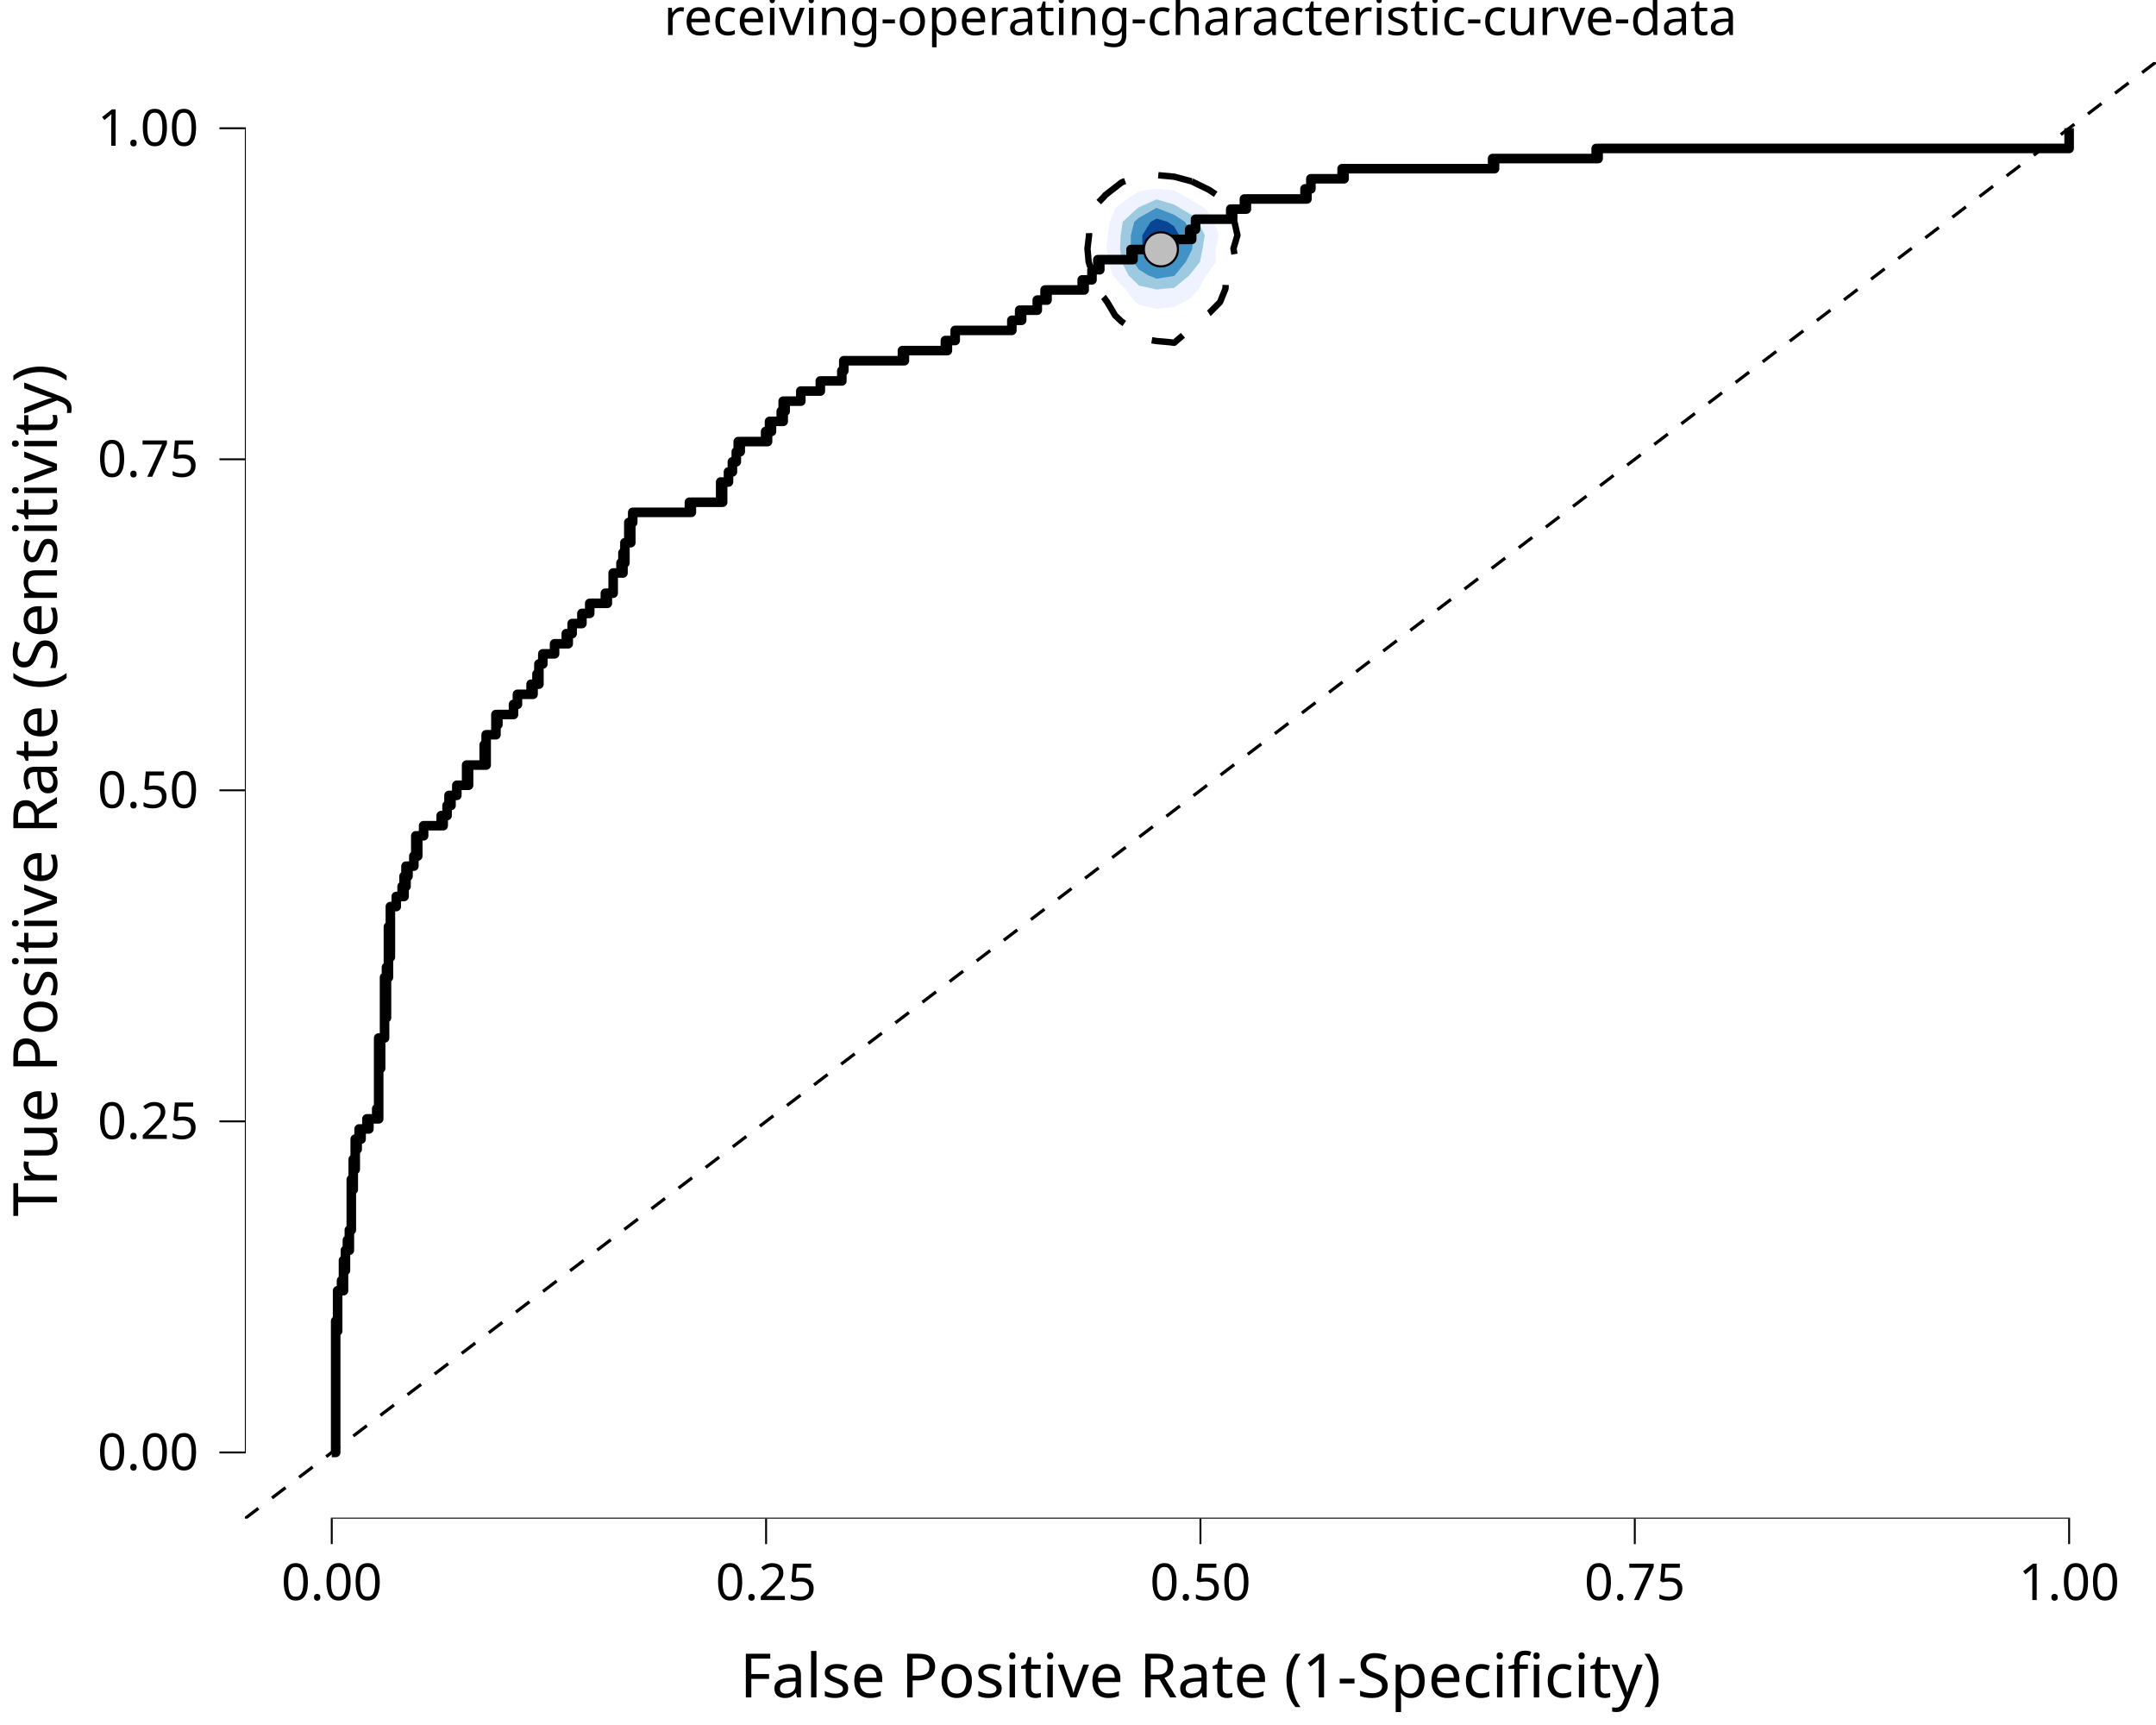
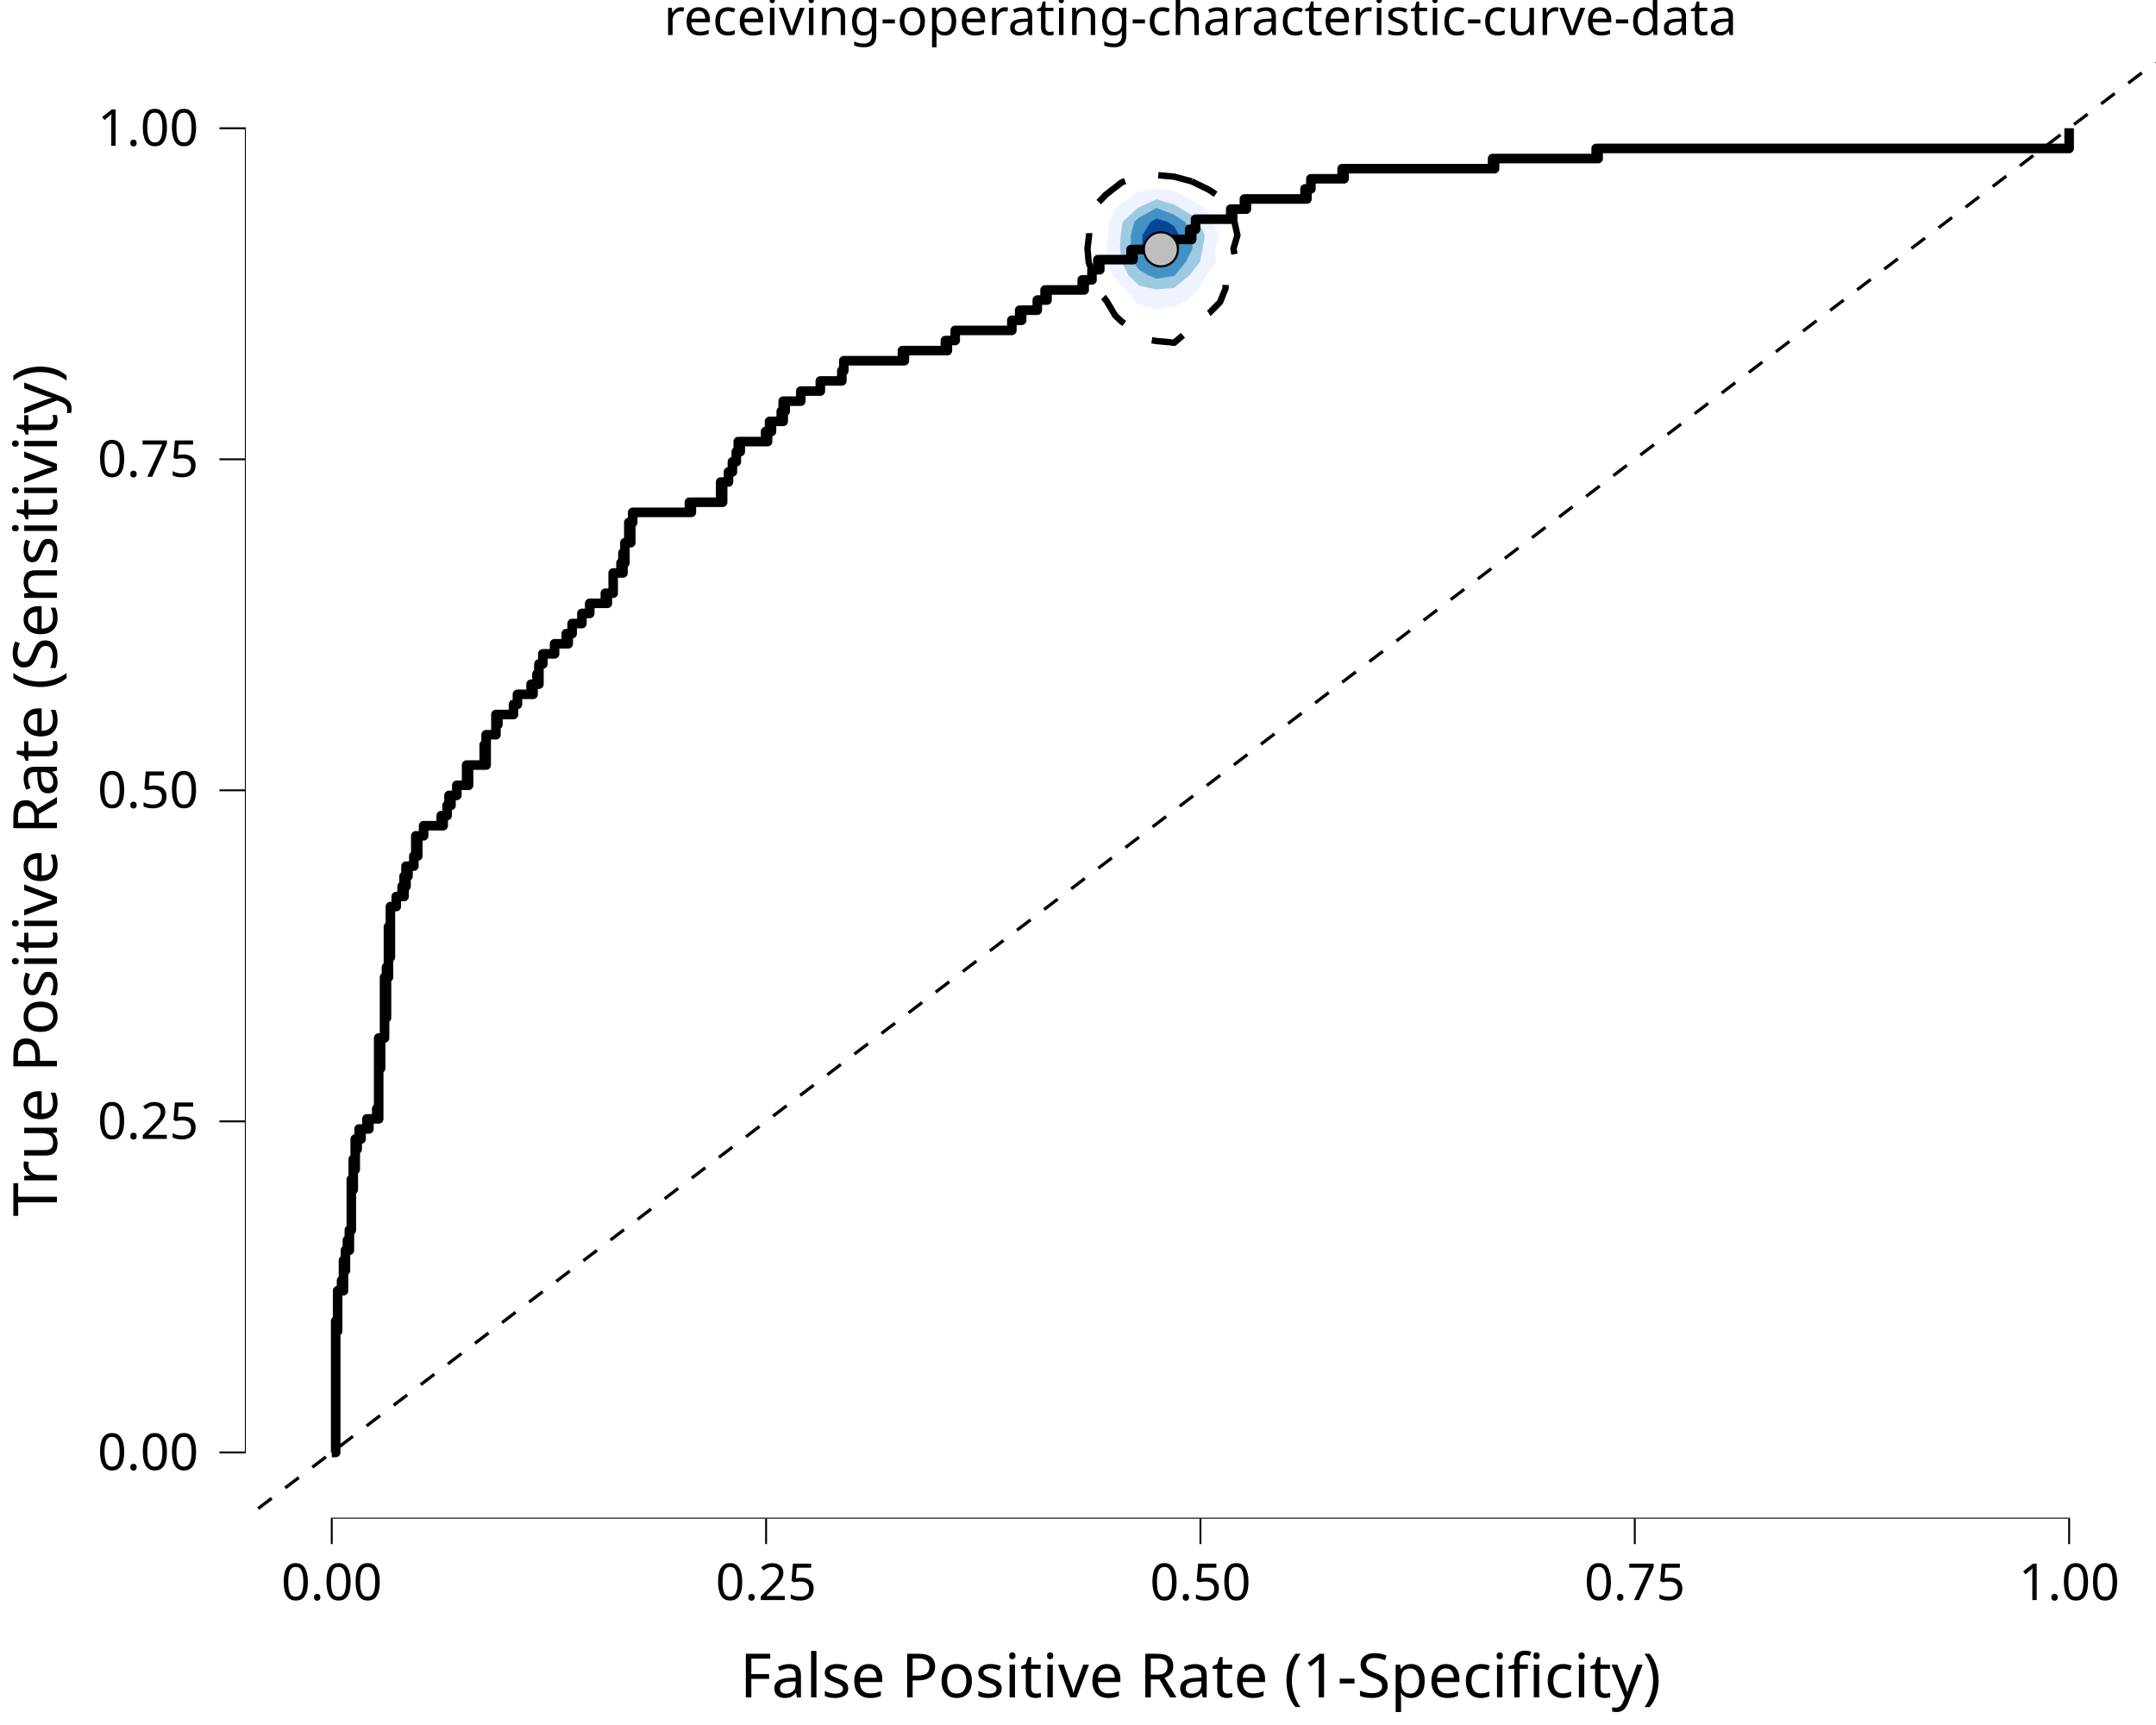
<svg xmlns="http://www.w3.org/2000/svg" class="svglite" data-engine-version="2.0" width="720.00pt" height="576.00pt" viewBox="0 0 720.00 576.00">
  <defs>
    <style type="text/css">
    .svglite line, .svglite polyline, .svglite polygon, .svglite path, .svglite rect, .svglite circle {
      fill: none;
      stroke: #000000;
      stroke-linecap: round;
      stroke-linejoin: round;
      stroke-miterlimit: 10.00;
    }
  </style>
  </defs>
  <rect width="100%" height="100%" style="stroke: none; fill: #FFFFFF;" />
  <defs>
    <clipPath id="cpMC4wMHw3MjAuMDB8MC4wMHw1NzYuMDA=">
      <rect x="0.00" y="0.00" width="720.00" height="576.00" />
    </clipPath>
  </defs>
  <g clip-path="url(#cpMC4wMHw3MjAuMDB8MC4wMHw1NzYuMDA=)">
    <rect x="0.00" y="0.00" width="720.00" height="576.00" style="stroke-width: 10.67; stroke: none;" />
  </g>
  <defs>
    <clipPath id="cpODEuNzh8NzIwLjAwfDIwLjcxfDUwNy4wOQ==">
      <rect x="81.78" y="20.71" width="638.22" height="486.39" />
    </clipPath>
  </defs>
  <g clip-path="url(#cpODEuNzh8NzIwLjAwfDIwLjcxfDUwNy4wOQ==)">
    <rect x="81.78" y="20.71" width="638.22" height="486.39" style="stroke-width: 10.67; stroke: none;" />
    <polygon points="392.10,63.60 386.24,63.01 380.38,63.90 378.38,65.15 374.52,67.79 372.46,69.61 370.58,74.08 369.94,78.55 369.53,83.01 370.16,87.48 371.56,91.95 374.52,95.18 375.76,96.41 379.13,100.88 380.38,101.80 386.24,103.17 392.10,102.49 395.43,100.88 397.96,99.19 400.43,96.41 402.86,91.95 403.82,90.55 406.08,87.48 405.91,83.01 407.06,78.55 405.40,74.08 403.82,71.41 402.52,69.61 397.96,66.92 394.97,65.15 392.10,63.60 " style="stroke-width: 1.07; stroke: none; fill: #EFF3FF;" />
    <polygon points="397.96,71.79 394.30,69.61 392.10,68.30 386.24,66.56 380.38,69.18 379.75,69.61 374.90,74.08 374.52,76.82 374.26,78.55 374.02,83.01 374.52,86.77 374.60,87.48 376.87,91.95 380.38,95.38 385.15,96.41 386.24,96.67 388.60,96.41 392.10,96.15 397.18,91.95 397.96,90.97 400.74,87.48 401.60,83.01 402.35,78.55 400.23,74.08 397.96,71.79 " style="stroke-width: 1.07; stroke: none; fill: #9ECAE1;" />
    <polygon points="386.24,69.42 385.84,69.61 380.38,72.70 378.79,74.08 377.64,78.55 377.63,83.01 378.48,87.48 380.38,90.05 383.50,91.95 386.24,93.06 392.10,92.14 392.33,91.95 395.99,87.48 397.96,83.59 398.18,83.01 398.49,78.55 397.96,77.60 395.71,74.08 392.10,71.71 386.74,69.61 386.24,69.42 " style="stroke-width: 1.07; stroke: none; fill: #4292C6;" />
    <polygon points="386.24,72.99 384.26,74.08 381.48,78.55 381.49,83.01 383.61,87.48 386.24,89.17 390.42,87.48 392.10,86.06 393.74,83.01 393.80,78.55 392.10,75.58 389.92,74.08 386.24,72.99 " style="stroke-width: 1.07; stroke: none; fill: #084594;" />
    <polyline points="397.96,60.56 392.10,59.00 386.24,58.46 380.38,58.74 375.14,60.68 374.52,60.94 369.12,65.15 368.66,65.71 364.85,69.61 363.54,74.08 363.70,78.55 363.16,83.01 363.56,87.48 365.00,91.95 365.82,96.41 368.66,99.36 369.77,100.88 372.42,105.35 374.52,107.34 378.14,109.81 380.38,112.92 386.24,113.88 390.81,114.28 392.10,114.47 392.32,114.28 397.56,109.81 397.96,109.59 402.52,105.35 403.82,104.54 407.43,100.88 409.25,96.41 409.44,91.95 409.68,91.37 412.69,87.48 411.92,83.01 413.24,78.55 412.25,74.08 411.14,69.61 409.68,67.94 406.40,65.15 403.82,63.42 398.21,60.68 397.96,60.56 " style="stroke-width: 2.13; stroke-dasharray: 11.38,11.38; stroke-linecap: butt;" />
-     <line x1="81.78" y1="507.09" x2="720.00" y2="20.71" style="stroke-width: 1.07; stroke-dasharray: 5.69,5.69; stroke-linecap: butt;" />
+     <line x1="-556.43" y1="993.48" x2="1358.22" y2="-465.68" style="stroke-width: 1.07; stroke-dasharray: 5.69,5.69; stroke-linecap: butt;" />
    <polyline points="110.79,484.99 112.10,484.99 112.10,454.61 112.10,454.61 112.10,441.11 112.10,441.11 112.10,447.86 112.10,447.86 112.10,451.23 112.10,451.23 112.10,444.48 112.75,444.48 112.75,441.11 112.75,441.11 112.75,437.73 112.75,437.73 112.75,434.36 112.75,434.36 112.75,430.98 113.41,430.98 113.41,430.98 114.06,430.98 114.06,427.60 114.06,427.60 114.06,430.98 114.71,430.98 114.71,427.60 114.71,427.60 114.71,420.85 114.71,420.85 114.71,424.23 115.36,424.23 115.36,420.85 115.36,420.85 115.36,417.48 116.02,417.48 116.02,414.10 116.02,414.10 116.02,417.48 116.67,417.48 116.67,414.10 116.67,414.10 116.67,410.73 117.32,410.73 117.32,403.98 117.32,403.98 117.32,400.60 117.32,400.60 117.32,407.35 117.32,407.35 117.32,393.85 117.32,393.85 117.32,410.73 117.32,410.73 117.32,397.23 117.97,397.23 117.97,387.10 117.97,387.10 117.97,393.85 117.97,393.85 117.97,390.48 118.63,390.48 118.63,380.35 118.63,380.35 118.63,387.10 118.63,387.10 118.63,383.73 119.28,383.73 119.28,380.35 119.93,380.35 119.93,376.97 119.93,376.97 119.93,380.35 120.58,380.35 120.58,376.97 121.24,376.97 121.24,376.97 121.89,376.97 121.89,376.97 122.54,376.97 122.54,373.60 122.54,373.60 122.54,376.97 123.19,376.97 123.19,373.60 123.85,373.60 123.85,373.60 124.50,373.60 124.50,373.60 125.15,373.60 125.15,373.60 125.81,373.60 125.81,370.22 125.81,370.22 125.81,373.60 126.46,373.60 126.46,363.47 126.46,363.47 126.46,360.10 126.46,360.10 126.46,346.60 126.46,346.60 126.46,370.22 126.46,370.22 126.46,353.35 126.46,353.35 126.46,349.97 126.46,349.97 126.46,366.85 126.46,366.85 126.46,356.72 127.11,356.72 127.11,346.60 127.76,346.60 127.76,346.60 128.42,346.60 128.42,326.34 128.42,326.34 128.42,333.10 128.42,333.10 128.42,346.60 128.42,346.60 128.42,343.22 128.42,343.22 128.42,336.47 128.42,336.47 128.42,329.72 128.42,329.72 128.42,339.85 129.07,339.85 129.07,322.97 129.07,322.97 129.07,326.34 129.72,326.34 129.72,316.22 129.72,316.22 129.72,312.84 129.72,312.84 129.72,309.47 129.72,309.47 129.72,322.97 129.72,322.97 129.72,319.59 130.37,319.59 130.37,306.09 130.37,306.09 130.37,309.47 130.37,309.47 130.37,302.72 131.03,302.72 131.03,302.72 131.68,302.72 131.68,302.72 132.33,302.72 132.33,302.72 132.33,302.72 132.33,299.34 132.98,299.34 132.98,299.34 133.64,299.34 133.64,299.34 134.29,299.34 134.29,295.97 134.29,295.97 134.29,299.34 134.94,299.34 134.94,292.59 134.94,292.59 134.94,295.97 135.59,295.97 135.59,289.22 135.59,289.22 135.59,292.59 136.25,292.59 136.25,289.22 136.90,289.22 136.90,289.22 137.55,289.22 137.55,289.22 138.21,289.22 138.21,289.22 138.21,289.22 138.21,285.84 138.86,285.84 138.86,279.09 138.86,279.09 138.86,282.47 138.86,282.47 138.86,285.84 139.51,285.84 139.51,279.09 140.16,279.09 140.16,279.09 140.82,279.09 140.82,279.09 141.47,279.09 141.47,279.09 141.47,279.09 141.47,275.71 142.12,275.71 142.12,275.71 142.77,275.71 142.77,275.71 143.43,275.71 143.43,275.71 144.08,275.71 144.08,275.71 144.73,275.71 144.73,275.71 145.38,275.71 145.38,275.71 146.04,275.71 146.04,275.71 146.69,275.71 146.69,275.71 147.34,275.71 147.34,272.34 147.34,272.34 147.34,275.71 148.00,275.71 148.00,272.34 148.65,272.34 148.65,272.34 149.30,272.34 149.30,272.34 149.30,272.34 149.30,268.96 149.95,268.96 149.95,265.59 149.95,265.59 149.95,268.96 150.61,268.96 150.61,265.59 151.26,265.59 151.26,265.59 151.91,265.59 151.91,265.59 152.56,265.59 152.56,265.59 152.56,265.59 152.56,262.21 153.22,262.21 153.22,262.21 153.87,262.21 153.87,262.21 154.52,262.21 154.52,262.21 155.17,262.21 155.17,262.21 155.83,262.21 155.83,258.84 155.83,258.84 155.83,255.46 155.83,255.46 155.83,262.21 156.48,262.21 156.48,255.46 157.13,255.46 157.13,255.46 157.78,255.46 157.78,255.46 158.44,255.46 158.44,255.46 159.09,255.46 159.09,255.46 159.74,255.46 159.74,255.46 160.40,255.46 160.40,255.46 161.05,255.46 161.05,255.46 161.70,255.46 161.70,248.71 161.70,248.71 161.70,252.09 161.70,252.09 161.70,255.46 162.35,255.46 162.35,248.71 162.35,248.71 162.35,245.34 163.01,245.34 163.01,245.34 163.66,245.34 163.66,245.34 164.31,245.34 164.31,245.34 164.96,245.34 164.96,245.34 165.62,245.34 165.62,238.59 165.62,238.59 165.62,245.34 165.62,245.34 165.62,241.96 166.27,241.96 166.27,238.59 166.92,238.59 166.92,238.59 167.57,238.59 167.57,238.59 168.23,238.59 168.23,238.59 168.88,238.59 168.88,238.59 169.53,238.59 169.53,238.59 170.18,238.59 170.18,238.59 170.84,238.59 170.84,238.59 171.49,238.59 171.49,238.59 171.49,238.59 171.49,235.21 172.14,235.21 172.14,235.21 172.80,235.21 172.80,235.21 172.80,235.21 172.80,231.84 173.45,231.84 173.45,231.84 174.10,231.84 174.10,231.84 174.75,231.84 174.75,231.84 175.41,231.84 175.41,231.84 176.06,231.84 176.06,231.84 176.71,231.84 176.71,231.84 177.36,231.84 177.36,228.46 177.36,228.46 177.36,231.84 178.02,231.84 178.02,228.46 178.67,228.46 178.67,228.46 179.32,228.46 179.32,225.08 179.32,225.08 179.32,228.46 179.97,228.46 179.97,225.08 179.97,225.08 179.97,221.71 180.63,221.71 180.63,221.71 181.28,221.71 181.28,221.71 181.28,221.71 181.28,218.33 181.93,218.33 181.93,218.33 182.58,218.33 182.58,218.33 183.24,218.33 183.24,218.33 183.89,218.33 183.89,218.33 184.54,218.33 184.54,218.33 185.20,218.33 185.20,218.33 185.20,218.33 185.20,214.96 185.85,214.96 185.85,214.96 186.50,214.96 186.50,214.96 187.15,214.96 187.15,214.96 187.81,214.96 187.81,214.96 188.46,214.96 188.46,214.96 189.11,214.96 189.11,211.58 189.11,211.58 189.11,214.96 189.76,214.96 189.76,211.58 190.42,211.58 190.42,211.58 191.07,211.58 191.07,211.58 191.07,211.58 191.07,208.21 191.72,208.21 191.72,208.21 192.37,208.21 192.37,208.21 193.03,208.21 193.03,208.21 193.68,208.21 193.68,208.21 194.33,208.21 194.33,208.21 194.33,208.21 194.33,204.83 194.99,204.83 194.99,204.83 195.64,204.83 195.64,204.83 196.29,204.83 196.29,204.83 196.94,204.83 196.94,204.83 196.94,204.83 196.94,201.46 197.60,201.46 197.60,201.46 198.25,201.46 198.25,201.46 198.90,201.46 198.90,201.46 199.55,201.46 199.55,201.46 200.21,201.46 200.21,201.46 200.86,201.46 200.86,201.46 201.51,201.46 201.51,201.46 202.16,201.46 202.16,198.08 202.16,198.08 202.16,201.46 202.82,201.46 202.82,198.08 203.47,198.08 203.47,198.08 204.12,198.08 204.12,198.08 204.77,198.08 204.77,194.71 204.77,194.71 204.77,198.08 204.77,198.08 204.77,191.33 205.43,191.33 205.43,191.33 206.08,191.33 206.08,191.33 206.73,191.33 206.73,191.33 207.39,191.33 207.39,187.96 207.39,187.96 207.39,191.33 208.04,191.33 208.04,184.58 208.04,184.58 208.04,187.96 208.69,187.96 208.69,184.58 208.69,184.58 208.69,181.21 209.34,181.21 209.34,181.21 210.00,181.21 210.00,177.83 210.00,177.83 210.00,174.45 210.00,174.45 210.00,181.21 210.65,181.21 210.65,174.45 211.30,174.45 211.30,174.45 211.30,174.45 211.30,171.08 211.95,171.08 211.95,171.08 212.61,171.08 212.61,171.08 213.26,171.08 213.26,171.08 213.91,171.08 213.91,171.08 214.56,171.08 214.56,171.08 215.22,171.08 215.22,171.08 215.87,171.08 215.87,171.08 216.52,171.08 216.52,171.08 217.17,171.08 217.17,171.08 217.83,171.08 217.83,171.08 218.48,171.08 218.48,171.08 219.13,171.08 219.13,171.08 219.79,171.08 219.79,171.08 220.44,171.08 220.44,171.08 221.09,171.08 221.09,171.08 221.74,171.08 221.74,171.08 222.40,171.08 222.40,171.08 223.05,171.08 223.05,171.08 223.70,171.08 223.70,171.08 224.35,171.08 224.35,171.08 225.01,171.08 225.01,171.08 225.66,171.08 225.66,171.08 226.31,171.08 226.31,171.08 226.96,171.08 226.96,171.08 227.62,171.08 227.62,171.08 228.27,171.08 228.27,171.08 228.92,171.08 228.92,171.08 229.57,171.08 229.57,171.08 230.23,171.08 230.23,167.70 230.23,167.70 230.23,171.08 230.88,171.08 230.88,167.70 231.53,167.70 231.53,167.70 232.19,167.70 232.19,167.70 232.84,167.70 232.84,167.70 233.49,167.70 233.49,167.70 234.14,167.70 234.14,167.70 234.80,167.70 234.80,167.70 235.45,167.70 235.45,167.70 236.10,167.70 236.10,167.70 236.75,167.70 236.75,167.70 237.41,167.70 237.41,167.70 238.06,167.70 238.06,167.70 238.71,167.70 238.71,167.70 239.36,167.70 239.36,167.70 240.02,167.70 240.02,167.70 240.67,167.70 240.67,164.33 240.67,164.33 240.67,160.95 240.67,160.95 240.67,167.70 241.32,167.70 241.32,160.95 241.97,160.95 241.97,160.95 242.63,160.95 242.63,160.95 243.28,160.95 243.28,160.95 243.28,160.95 243.28,157.58 243.93,157.58 243.93,157.58 244.59,157.58 244.59,157.58 244.59,157.58 244.59,154.20 245.24,154.20 245.24,154.20 245.89,154.20 245.89,154.20 245.89,154.20 245.89,150.83 246.54,150.83 246.54,147.45 246.54,147.45 246.54,150.83 247.20,150.83 247.20,147.45 247.85,147.45 247.85,147.45 248.50,147.45 248.50,147.45 249.15,147.45 249.15,147.45 249.81,147.45 249.81,147.45 250.46,147.45 250.46,147.45 251.11,147.45 251.11,147.45 251.76,147.45 251.76,147.45 252.42,147.45 252.42,147.45 253.07,147.45 253.07,147.45 253.72,147.45 253.72,147.45 254.38,147.45 254.38,147.45 255.03,147.45 255.03,147.45 255.68,147.45 255.68,144.08 255.68,144.08 255.68,147.45 256.33,147.45 256.33,144.08 256.99,144.08 256.99,140.70 256.99,140.70 256.99,144.08 257.64,144.08 257.64,140.70 258.29,140.70 258.29,140.70 258.94,140.70 258.94,140.70 259.60,140.70 259.60,140.70 260.25,140.70 260.25,140.70 260.90,140.70 260.90,137.33 260.90,137.33 260.90,140.70 261.55,140.70 261.55,133.95 261.55,133.95 261.55,137.33 262.21,137.33 262.21,133.95 262.86,133.95 262.86,133.95 263.51,133.95 263.51,133.95 264.16,133.95 264.16,133.95 264.82,133.95 264.82,133.95 265.47,133.95 265.47,133.95 266.12,133.95 266.12,133.95 266.78,133.95 266.78,133.95 267.43,133.95 267.43,133.95 267.43,133.95 267.43,130.58 268.08,130.58 268.08,130.58 268.73,130.58 268.73,130.58 269.39,130.58 269.39,130.58 270.04,130.58 270.04,130.58 270.69,130.58 270.69,130.58 271.34,130.58 271.34,130.58 272.00,130.58 272.00,130.58 272.65,130.58 272.65,130.58 273.30,130.58 273.30,130.58 273.95,130.58 273.95,130.58 273.95,130.58 273.95,127.20 274.61,127.20 274.61,127.20 275.26,127.20 275.26,127.20 275.91,127.20 275.91,127.20 276.56,127.20 276.56,127.20 277.22,127.20 277.22,127.20 277.87,127.20 277.87,127.20 278.52,127.20 278.52,127.20 279.18,127.20 279.18,127.20 279.83,127.20 279.83,127.20 280.48,127.20 280.48,127.20 281.13,127.20 281.13,127.20 281.13,127.20 281.13,123.82 281.79,123.82 281.79,123.82 281.79,123.82 281.79,120.45 282.44,120.45 282.44,120.45 283.09,120.45 283.09,120.45 283.74,120.45 283.74,120.45 284.40,120.45 284.40,120.45 285.05,120.45 285.05,120.45 285.70,120.45 285.70,120.45 286.35,120.45 286.35,120.45 287.01,120.45 287.01,120.45 287.66,120.45 287.66,120.45 288.31,120.45 288.31,120.45 288.96,120.45 288.96,120.45 289.62,120.45 289.62,120.45 290.27,120.45 290.27,120.45 290.92,120.45 290.92,120.45 291.58,120.45 291.58,120.45 292.23,120.45 292.23,120.45 292.88,120.45 292.88,120.45 293.53,120.45 293.53,120.45 294.19,120.45 294.19,120.45 294.84,120.45 294.84,120.45 295.49,120.45 295.49,120.45 296.14,120.45 296.14,120.45 296.80,120.45 296.80,120.45 297.45,120.45 297.45,120.45 298.10,120.45 298.10,120.45 298.75,120.45 298.75,120.45 299.41,120.45 299.41,120.45 300.06,120.45 300.06,120.45 300.71,120.45 300.71,120.45 301.37,120.45 301.37,117.07 301.37,117.07 301.37,120.45 302.02,120.45 302.02,117.07 302.67,117.07 302.67,117.07 303.32,117.07 303.32,117.07 303.98,117.07 303.98,117.07 304.63,117.07 304.63,117.07 305.28,117.07 305.28,117.07 305.93,117.07 305.93,117.07 306.59,117.07 306.59,117.07 307.24,117.07 307.24,117.07 307.89,117.07 307.89,117.07 308.54,117.07 308.54,117.07 309.20,117.07 309.20,117.07 309.85,117.07 309.85,117.07 310.50,117.07 310.50,117.07 311.15,117.07 311.15,117.07 311.81,117.07 311.81,117.07 312.46,117.07 312.46,117.07 313.11,117.07 313.11,117.07 313.77,117.07 313.77,117.07 314.42,117.07 314.42,117.07 315.07,117.07 315.07,117.07 315.72,117.07 315.72,113.70 315.72,113.70 315.72,117.07 316.38,117.07 316.38,113.70 317.03,113.70 317.03,113.70 317.68,113.70 317.68,113.70 318.33,113.70 318.33,113.70 318.99,113.70 318.99,113.70 318.99,113.70 318.99,110.32 319.64,110.32 319.64,110.32 320.29,110.32 320.29,110.32 320.94,110.32 320.94,110.32 321.60,110.32 321.60,110.32 322.25,110.32 322.25,110.32 322.90,110.32 322.90,110.32 323.55,110.32 323.55,110.32 324.21,110.32 324.21,110.32 324.86,110.32 324.86,110.32 325.51,110.32 325.51,110.32 326.17,110.32 326.17,110.32 326.82,110.32 326.82,110.32 327.47,110.32 327.47,110.32 328.12,110.32 328.12,110.32 328.78,110.32 328.78,110.32 329.43,110.32 329.43,110.32 330.08,110.32 330.08,110.32 330.73,110.32 330.73,110.32 331.39,110.32 331.39,110.32 332.04,110.32 332.04,110.32 332.69,110.32 332.69,110.32 333.34,110.32 333.34,110.32 334.00,110.32 334.00,110.32 334.65,110.32 334.65,110.32 335.30,110.32 335.30,110.32 335.95,110.32 335.95,110.32 336.61,110.32 336.61,110.32 337.26,110.32 337.26,110.32 337.91,110.32 337.91,110.32 337.91,110.32 337.91,106.95 338.57,106.95 338.57,106.95 339.22,106.95 339.22,106.95 339.87,106.95 339.87,106.95 340.52,106.95 340.52,103.57 340.52,103.57 340.52,106.95 341.18,106.95 341.18,103.57 341.83,103.57 341.83,103.57 342.48,103.57 342.48,103.57 343.13,103.57 343.13,103.57 343.79,103.57 343.79,103.57 344.44,103.57 344.44,103.57 345.09,103.57 345.09,103.57 345.74,103.57 345.74,103.57 346.40,103.57 346.40,103.57 346.40,103.57 346.40,100.20 347.05,100.20 347.05,100.20 347.70,100.20 347.70,100.20 348.36,100.20 348.36,100.20 349.01,100.20 349.01,96.82 349.01,96.82 349.01,100.20 349.66,100.20 349.66,96.82 350.31,96.82 350.31,96.82 350.97,96.82 350.97,96.82 351.62,96.82 351.62,96.82 352.27,96.82 352.27,96.82 352.92,96.82 352.92,96.82 353.58,96.82 353.58,96.82 354.23,96.82 354.23,96.82 354.88,96.82 354.88,96.82 355.53,96.82 355.53,96.82 356.19,96.82 356.19,96.82 356.84,96.82 356.84,96.82 357.49,96.82 357.49,96.82 358.14,96.82 358.14,96.82 358.80,96.82 358.80,96.82 359.45,96.82 359.45,96.82 360.10,96.82 360.10,96.82 360.76,96.82 360.76,96.82 361.41,96.82 361.41,93.45 361.41,93.45 361.41,96.82 362.06,96.82 362.06,93.45 362.71,93.45 362.71,93.45 363.37,93.45 363.37,93.45 364.02,93.45 364.02,93.45 364.67,93.45 364.67,93.45 364.67,93.45 364.67,90.07 365.32,90.07 365.32,90.07 365.98,90.07 365.98,90.07 366.63,90.07 366.63,86.70 366.63,86.70 366.63,90.07 367.28,90.07 367.28,86.70 368.59,86.70 368.59,86.70 369.24,86.70 369.24,86.70 369.89,86.70 369.89,86.70 370.54,86.70 370.54,86.70 371.20,86.70 371.20,86.70 371.85,86.70 371.85,86.70 372.50,86.70 372.50,86.70 373.16,86.70 373.16,86.70 373.81,86.70 373.81,86.70 374.46,86.70 374.46,86.70 375.11,86.70 375.11,86.70 375.77,86.70 375.77,86.70 376.42,86.70 376.42,86.70 377.07,86.70 377.07,86.70 377.72,86.70 377.72,83.32 377.72,83.32 377.72,86.70 378.38,86.70 378.38,83.32 379.03,83.32 379.03,83.32 379.68,83.32 379.68,83.32 380.33,83.32 380.33,83.32 380.99,83.32 380.99,83.32 381.64,83.32 381.64,83.32 382.29,83.32 382.29,83.32 382.94,83.32 382.94,83.32 383.60,83.32 383.60,83.32 384.25,83.32 384.25,83.32 384.90,83.32 384.90,83.32 385.56,83.32 385.56,83.32 386.21,83.32 386.21,83.32 386.86,83.32 386.86,83.32 387.51,83.32 387.51,83.32 387.51,83.32 387.51,83.32 388.17,83.32 388.17,83.32 388.82,83.32 388.82,83.32 389.47,83.32 389.47,79.95 389.47,79.95 389.47,83.32 390.12,83.32 390.12,79.95 390.78,79.95 390.78,79.95 391.43,79.95 391.43,79.95 392.08,79.95 392.08,79.95 392.73,79.95 392.73,79.95 393.39,79.95 393.39,79.95 394.04,79.95 394.04,79.95 394.69,79.95 394.69,79.95 395.35,79.95 395.35,79.95 396.00,79.95 396.00,79.95 396.65,79.95 396.65,79.95 397.30,79.95 397.30,76.57 397.30,76.57 397.30,79.95 397.96,79.95 397.96,76.57 398.61,76.57 398.61,76.57 399.26,76.57 399.26,76.57 399.26,76.57 399.26,73.19 399.91,73.19 399.91,73.19 400.57,73.19 400.57,73.19 401.22,73.19 401.22,73.19 401.87,73.19 401.87,73.19 402.52,73.19 402.52,73.19 403.18,73.19 403.18,73.19 403.83,73.19 403.83,73.19 404.48,73.19 404.48,73.19 405.13,73.19 405.13,73.19 405.79,73.19 405.79,73.19 406.44,73.19 406.44,73.19 407.09,73.19 407.09,73.19 407.75,73.19 407.75,73.19 408.40,73.19 408.40,73.19 409.05,73.19 409.05,73.19 409.70,73.19 409.70,73.19 410.36,73.19 410.36,73.19 411.01,73.19 411.01,69.82 411.01,69.82 411.01,73.19 411.66,73.19 411.66,69.82 412.31,69.82 412.31,69.82 412.97,69.82 412.97,69.82 413.62,69.82 413.62,69.82 414.27,69.82 414.27,69.82 414.92,69.82 414.92,69.82 415.58,69.82 415.58,66.44 415.58,66.44 415.58,69.82 416.23,69.82 416.23,66.44 416.88,66.44 416.88,66.44 417.53,66.44 417.53,66.44 418.19,66.44 418.19,66.44 418.84,66.44 418.84,66.44 419.49,66.44 419.49,66.44 420.15,66.44 420.15,66.44 420.80,66.44 420.80,66.44 421.45,66.44 421.45,66.44 422.10,66.44 422.10,66.44 422.76,66.44 422.76,66.44 423.41,66.44 423.41,66.44 424.06,66.44 424.06,66.44 424.71,66.44 424.71,66.44 425.37,66.44 425.37,66.44 426.02,66.44 426.02,66.44 426.67,66.44 426.67,66.44 427.32,66.44 427.32,66.44 427.98,66.44 427.98,66.44 428.63,66.44 428.63,66.44 429.28,66.44 429.28,66.44 429.93,66.44 429.93,66.44 430.59,66.44 430.59,66.44 431.24,66.44 431.24,66.44 431.89,66.44 431.89,66.44 432.55,66.44 432.55,66.44 433.20,66.44 433.20,66.44 433.85,66.44 433.85,66.44 434.50,66.44 434.50,66.44 435.16,66.44 435.16,66.44 435.81,66.44 435.81,63.07 435.81,63.07 435.81,66.44 436.46,66.44 436.46,63.07 437.11,63.07 437.11,63.07 437.77,63.07 437.77,63.07 437.77,63.07 437.77,59.69 438.42,59.69 438.42,59.69 439.07,59.69 439.07,59.69 439.72,59.69 439.72,59.69 440.38,59.69 440.38,59.69 441.03,59.69 441.03,59.69 441.68,59.69 441.68,59.69 442.33,59.69 442.33,59.69 442.99,59.69 442.99,59.69 443.64,59.69 443.64,59.69 444.29,59.69 444.29,59.69 444.95,59.69 444.95,59.69 445.60,59.69 445.60,59.69 446.25,59.69 446.25,59.69 446.90,59.69 446.90,59.69 447.56,59.69 447.56,59.69 448.21,59.69 448.21,56.32 448.21,56.32 448.21,59.69 448.86,59.69 448.86,56.32 449.51,56.32 449.51,56.32 450.17,56.32 450.17,56.32 450.82,56.32 450.82,56.32 451.47,56.32 451.47,56.32 452.12,56.32 452.12,56.32 452.78,56.32 452.78,56.32 453.43,56.32 453.43,56.32 454.08,56.32 454.08,56.32 454.74,56.32 454.74,56.32 455.39,56.32 455.39,56.32 456.04,56.32 456.04,56.32 456.69,56.32 456.69,56.32 457.35,56.32 457.35,56.32 458.00,56.32 458.00,56.32 458.65,56.32 458.65,56.32 459.30,56.32 459.30,56.32 459.96,56.32 459.96,56.32 460.61,56.32 460.61,56.32 461.26,56.32 461.26,56.32 461.91,56.32 461.91,56.32 462.57,56.32 462.57,56.32 463.22,56.32 463.22,56.32 463.87,56.32 463.87,56.32 464.52,56.32 464.52,56.32 465.18,56.32 465.18,56.32 465.83,56.32 465.83,56.32 466.48,56.32 466.48,56.32 467.14,56.32 467.14,56.32 467.79,56.32 467.79,56.32 468.44,56.32 468.44,56.32 469.09,56.32 469.09,56.32 469.75,56.32 469.75,56.32 470.40,56.32 470.40,56.32 471.05,56.32 471.05,56.32 471.70,56.32 471.70,56.32 472.36,56.32 472.36,56.32 473.01,56.32 473.01,56.32 473.66,56.32 473.66,56.32 474.31,56.32 474.31,56.32 474.97,56.32 474.97,56.32 475.62,56.32 475.62,56.32 476.27,56.32 476.27,56.32 476.92,56.32 476.92,56.32 477.58,56.32 477.58,56.32 478.23,56.32 478.23,56.32 478.88,56.32 478.88,56.32 479.54,56.32 479.54,56.32 480.19,56.32 480.19,56.32 480.84,56.32 480.84,56.32 481.49,56.32 481.49,56.32 482.15,56.32 482.15,56.32 482.80,56.32 482.80,56.32 483.45,56.32 483.45,56.32 484.10,56.32 484.10,56.32 484.76,56.32 484.76,56.32 485.41,56.32 485.41,56.32 486.06,56.32 486.06,56.32 486.71,56.32 486.71,56.32 487.37,56.32 487.37,56.32 488.02,56.32 488.02,56.32 488.67,56.32 488.67,56.32 489.32,56.32 489.32,56.32 489.98,56.32 489.98,56.32 490.63,56.32 490.63,56.32 491.28,56.32 491.28,56.32 491.94,56.32 491.94,56.32 492.59,56.32 492.59,56.32 493.24,56.32 493.24,56.32 493.89,56.32 493.89,56.32 494.55,56.32 494.55,56.32 495.20,56.32 495.20,56.32 495.85,56.32 495.85,56.32 496.50,56.32 496.50,56.32 497.16,56.32 497.16,56.32 497.81,56.32 497.81,56.32 498.46,56.32 498.46,52.94 498.46,52.94 498.46,56.32 499.11,56.32 499.11,52.94 499.77,52.94 499.77,52.94 500.42,52.94 500.42,52.94 501.07,52.94 501.07,52.94 501.73,52.94 501.73,52.94 502.38,52.94 502.38,52.94 503.03,52.94 503.03,52.94 503.68,52.94 503.68,52.94 504.34,52.94 504.34,52.94 504.99,52.94 504.99,52.94 505.64,52.94 505.64,52.94 506.29,52.94 506.29,52.94 506.95,52.94 506.95,52.94 507.60,52.94 507.60,52.94 508.25,52.94 508.25,52.94 508.90,52.94 508.90,52.94 509.56,52.94 509.56,52.94 510.21,52.94 510.21,52.94 510.86,52.94 510.86,52.94 511.51,52.94 511.51,52.94 512.17,52.94 512.17,52.94 512.82,52.94 512.82,52.94 513.47,52.94 513.47,52.94 514.13,52.94 514.13,52.94 514.78,52.94 514.78,52.94 515.43,52.94 515.43,52.94 516.08,52.94 516.08,52.94 516.74,52.94 516.74,52.94 517.39,52.94 517.39,52.94 518.04,52.94 518.04,52.94 518.69,52.94 518.69,52.94 519.35,52.94 519.35,52.94 520.00,52.94 520.00,52.94 520.65,52.94 520.65,52.94 521.30,52.94 521.30,52.94 521.96,52.94 521.96,52.94 522.61,52.94 522.61,52.94 523.26,52.94 523.26,52.94 523.91,52.94 523.91,52.94 524.57,52.94 524.57,52.94 525.22,52.94 525.22,52.94 525.87,52.94 525.87,52.94 526.53,52.94 526.53,52.94 527.18,52.94 527.18,52.94 527.83,52.94 527.83,52.94 528.48,52.94 528.48,52.94 529.14,52.94 529.14,52.94 529.79,52.94 529.79,52.94 530.44,52.94 530.44,52.94 531.09,52.94 531.09,52.94 531.75,52.94 531.75,52.94 532.40,52.94 532.40,52.94 533.05,52.94 533.05,49.57 533.05,49.57 533.05,52.94 533.70,52.94 533.70,49.57 534.36,49.57 534.36,49.57 535.01,49.57 535.01,49.57 535.66,49.57 535.66,49.57 536.31,49.57 536.31,49.57 536.97,49.57 536.97,49.57 537.62,49.57 537.62,49.57 538.27,49.57 538.27,49.57 538.93,49.57 538.93,49.57 539.58,49.57 539.58,49.57 540.23,49.57 540.23,49.57 540.88,49.57 540.88,49.57 541.54,49.57 541.54,49.57 542.19,49.57 542.19,49.57 542.84,49.57 542.84,49.57 543.49,49.57 543.49,49.57 544.15,49.57 544.15,49.57 544.80,49.57 544.80,49.57 545.45,49.57 545.45,49.57 546.10,49.57 546.10,49.57 546.76,49.57 546.76,49.57 547.41,49.57 547.41,49.57 548.06,49.57 548.06,49.57 548.72,49.57 548.72,49.57 549.37,49.57 549.37,49.57 550.02,49.57 550.02,49.57 550.67,49.57 550.67,49.57 551.33,49.57 551.33,49.57 551.98,49.57 551.98,49.57 552.63,49.57 552.63,49.57 553.28,49.57 553.28,49.57 553.94,49.57 553.94,49.57 554.59,49.57 554.59,49.57 555.24,49.57 555.24,49.57 555.89,49.57 555.89,49.57 556.55,49.57 556.55,49.57 557.20,49.57 557.20,49.57 557.85,49.57 557.85,49.57 558.50,49.57 558.50,49.57 559.16,49.57 559.16,49.57 559.81,49.57 559.81,49.57 560.46,49.57 560.46,49.57 561.12,49.57 561.12,49.57 561.77,49.57 561.77,49.57 562.42,49.57 562.42,49.57 563.07,49.57 563.07,49.57 563.73,49.57 563.73,49.57 564.38,49.57 564.38,49.57 565.03,49.57 565.03,49.57 565.68,49.57 565.68,49.57 566.34,49.57 566.34,49.57 566.99,49.57 566.99,49.57 568.29,49.57 568.29,49.57 568.95,49.57 568.95,49.57 569.60,49.57 569.60,49.57 570.25,49.57 570.25,49.57 570.90,49.57 570.90,49.57 571.56,49.57 571.56,49.57 572.21,49.57 572.21,49.57 572.86,49.57 572.86,49.57 573.52,49.57 573.52,49.57 574.17,49.57 574.17,49.57 574.82,49.57 574.82,49.57 575.47,49.57 575.47,49.57 576.13,49.57 576.13,49.57 576.78,49.57 576.78,49.57 577.43,49.57 577.43,49.57 578.08,49.57 578.08,49.57 578.74,49.57 578.74,49.57 579.39,49.57 579.39,49.57 580.04,49.57 580.04,49.57 580.69,49.57 580.69,49.57 581.35,49.57 581.35,49.57 582.00,49.57 582.00,49.57 582.65,49.57 582.65,49.57 583.30,49.57 583.30,49.57 583.96,49.57 583.96,49.57 584.61,49.57 584.61,49.57 585.26,49.57 585.26,49.57 585.92,49.57 585.92,49.57 586.57,49.57 586.57,49.57 587.22,49.57 587.22,49.57 587.87,49.57 587.87,49.57 588.53,49.57 588.53,49.57 589.18,49.57 589.18,49.57 589.83,49.57 589.83,49.57 590.48,49.57 590.48,49.57 591.14,49.57 591.14,49.57 591.79,49.57 591.79,49.57 592.44,49.57 592.44,49.57 593.09,49.57 593.09,49.57 593.75,49.57 593.75,49.57 594.40,49.57 594.40,49.57 595.05,49.57 595.05,49.57 595.71,49.57 595.71,49.57 596.36,49.57 596.36,49.57 597.01,49.57 597.01,49.57 597.66,49.57 597.66,49.57 598.32,49.57 598.32,49.57 598.97,49.57 598.97,49.57 599.62,49.57 599.62,49.57 600.27,49.57 600.27,49.57 600.93,49.57 600.93,49.57 601.58,49.57 601.58,49.57 602.23,49.57 602.23,49.57 602.88,49.57 602.88,49.57 603.54,49.57 603.54,49.57 604.19,49.57 604.19,49.57 604.84,49.57 604.84,49.57 605.49,49.57 605.49,49.57 606.15,49.57 606.15,49.57 606.80,49.57 606.80,49.57 607.45,49.57 607.45,49.57 608.11,49.57 608.11,49.57 608.76,49.57 608.76,49.57 609.41,49.57 609.41,49.57 610.06,49.57 610.06,49.57 610.72,49.57 610.72,49.57 611.37,49.57 611.37,49.57 612.02,49.57 612.02,49.57 612.67,49.57 612.67,49.57 613.33,49.57 613.33,49.57 613.98,49.57 613.98,49.57 614.63,49.57 614.63,49.57 615.28,49.57 615.28,49.57 615.94,49.57 615.94,49.57 616.59,49.57 616.59,49.57 617.24,49.57 617.24,49.57 617.89,49.57 617.89,49.57 618.55,49.57 618.55,49.57 619.20,49.57 619.20,49.57 619.85,49.57 619.85,49.57 620.51,49.57 620.51,49.57 621.16,49.57 621.16,49.57 621.81,49.57 621.81,49.57 622.46,49.57 622.46,49.57 623.12,49.57 623.12,49.57 623.77,49.57 623.77,49.57 624.42,49.57 624.42,49.57 625.07,49.57 625.07,49.57 625.73,49.57 625.73,49.57 626.38,49.57 626.38,49.57 627.03,49.57 627.03,49.57 627.68,49.57 627.68,49.57 628.34,49.57 628.34,49.57 628.99,49.57 628.99,49.57 629.64,49.57 629.64,49.57 630.29,49.57 630.29,49.57 630.95,49.57 630.95,49.57 631.60,49.57 631.60,49.57 632.25,49.57 632.25,49.57 632.91,49.57 632.91,49.57 633.56,49.57 633.56,49.57 634.21,49.57 634.21,49.57 634.86,49.57 634.86,49.57 635.52,49.57 635.52,49.57 636.17,49.57 636.17,49.57 636.82,49.57 636.82,49.57 637.47,49.57 637.47,49.57 638.13,49.57 638.13,49.57 638.78,49.57 638.78,49.57 639.43,49.57 639.43,49.57 640.08,49.57 640.08,49.57 640.74,49.57 640.74,49.57 641.39,49.57 641.39,49.57 642.04,49.57 642.04,49.57 642.69,49.57 642.69,49.57 643.35,49.57 643.35,49.57 644.00,49.57 644.00,49.57 644.65,49.57 644.65,49.57 645.31,49.57 645.31,49.57 645.96,49.57 645.96,49.57 646.61,49.57 646.61,49.57 647.26,49.57 647.26,49.57 647.92,49.57 647.92,49.57 648.57,49.57 648.57,49.57 649.22,49.57 649.22,49.57 649.87,49.57 649.87,49.57 650.53,49.57 650.53,49.57 651.18,49.57 651.18,49.57 651.83,49.57 651.83,49.57 652.48,49.57 652.48,49.57 653.14,49.57 653.14,49.57 653.79,49.57 653.79,49.57 654.44,49.57 654.44,49.57 655.10,49.57 655.10,49.57 655.75,49.57 655.75,49.57 656.40,49.57 656.40,49.57 657.05,49.57 657.05,49.57 657.71,49.57 657.71,49.57 658.36,49.57 658.36,49.57 659.01,49.57 659.01,49.57 659.66,49.57 659.66,49.57 660.32,49.57 660.32,49.57 660.97,49.57 660.97,49.57 661.62,49.57 661.62,49.57 662.27,49.57 662.27,49.57 662.93,49.57 662.93,49.57 663.58,49.57 663.58,49.57 664.23,49.57 664.23,49.57 664.88,49.57 664.88,49.57 665.54,49.57 665.54,49.57 666.19,49.57 666.19,49.57 666.84,49.57 666.84,49.57 667.50,49.57 667.50,49.57 668.15,49.57 668.15,49.57 668.80,49.57 668.80,49.57 669.45,49.57 669.45,49.57 670.11,49.57 670.11,49.57 670.76,49.57 670.76,49.57 671.41,49.57 671.41,49.57 672.06,49.57 672.06,49.57 672.72,49.57 672.72,49.57 673.37,49.57 673.37,49.57 674.02,49.57 674.02,49.57 674.67,49.57 674.67,49.57 675.33,49.57 675.33,49.57 675.98,49.57 675.98,49.57 676.63,49.57 676.63,49.57 677.28,49.57 677.28,49.57 677.94,49.57 677.94,49.57 678.59,49.57 678.59,49.57 679.24,49.57 679.24,49.57 679.90,49.57 679.90,49.57 680.55,49.57 680.55,49.57 681.20,49.57 681.20,49.57 681.85,49.57 681.85,49.57 682.51,49.57 682.51,49.57 683.16,49.57 683.16,49.57 683.81,49.57 683.81,49.57 684.46,49.57 684.46,49.57 685.12,49.57 685.12,49.57 685.77,49.57 685.77,49.57 690.99,49.57 690.99,42.82 " style="stroke-width: 3.20; stroke-linecap: butt;" />
    <circle cx="387.68" cy="83.26" r="5.69" style="stroke-width: 0.71; fill: #BEBEBE;" />
    <line x1="110.48" y1="507.09" x2="691.31" y2="507.09" style="stroke-width: 0.64; stroke-linecap: butt;" />
    <line x1="81.78" y1="485.30" x2="81.78" y2="42.50" style="stroke-width: 0.64; stroke-linecap: butt;" />
    <rect x="81.78" y="20.71" width="638.22" height="486.39" style="stroke-width: 0.00; stroke: none;" />
  </g>
  <g clip-path="url(#cpMC4wMHw3MjAuMDB8MC4wMHw1NzYuMDA=)">
    <polyline points="81.78,507.09 81.78,20.71 " style="stroke-width: 0.00; stroke: none; stroke-linecap: butt;" />
    <text x="66.31" y="490.84" text-anchor="end" style="font-size: 17.00px; font-family: sans;" textLength="33.09px" lengthAdjust="spacingAndGlyphs">0.00</text>
    <text x="66.31" y="380.29" text-anchor="end" style="font-size: 17.00px; font-family: sans;" textLength="33.09px" lengthAdjust="spacingAndGlyphs">0.25</text>
    <text x="66.31" y="269.75" text-anchor="end" style="font-size: 17.00px; font-family: sans;" textLength="33.09px" lengthAdjust="spacingAndGlyphs">0.50</text>
    <text x="66.31" y="159.21" text-anchor="end" style="font-size: 17.00px; font-family: sans;" textLength="33.09px" lengthAdjust="spacingAndGlyphs">0.75</text>
    <text x="66.31" y="48.67" text-anchor="end" style="font-size: 17.00px; font-family: sans;" textLength="33.09px" lengthAdjust="spacingAndGlyphs">1.00</text>
    <polyline points="73.28,484.99 81.78,484.99 " style="stroke-width: 0.64; stroke-linecap: butt;" />
    <polyline points="73.28,374.44 81.78,374.44 " style="stroke-width: 0.64; stroke-linecap: butt;" />
    <polyline points="73.28,263.90 81.78,263.90 " style="stroke-width: 0.64; stroke-linecap: butt;" />
    <polyline points="73.28,153.36 81.78,153.36 " style="stroke-width: 0.64; stroke-linecap: butt;" />
    <polyline points="73.28,42.82 81.78,42.82 " style="stroke-width: 0.64; stroke-linecap: butt;" />
    <polyline points="81.78,507.09 720.00,507.09 " style="stroke-width: 0.00; stroke: none; stroke-linecap: butt;" />
    <polyline points="110.79,515.60 110.79,507.09 " style="stroke-width: 0.64; stroke-linecap: butt;" />
    <polyline points="255.84,515.60 255.84,507.09 " style="stroke-width: 0.64; stroke-linecap: butt;" />
    <polyline points="400.89,515.60 400.89,507.09 " style="stroke-width: 0.64; stroke-linecap: butt;" />
    <polyline points="545.94,515.60 545.94,507.09 " style="stroke-width: 0.64; stroke-linecap: butt;" />
    <polyline points="690.99,515.60 690.99,507.09 " style="stroke-width: 0.64; stroke-linecap: butt;" />
    <text x="110.79" y="534.27" text-anchor="middle" style="font-size: 17.00px; font-family: sans;" textLength="33.09px" lengthAdjust="spacingAndGlyphs">0.00</text>
    <text x="255.84" y="534.27" text-anchor="middle" style="font-size: 17.00px; font-family: sans;" textLength="33.09px" lengthAdjust="spacingAndGlyphs">0.25</text>
    <text x="400.89" y="534.27" text-anchor="middle" style="font-size: 17.00px; font-family: sans;" textLength="33.09px" lengthAdjust="spacingAndGlyphs">0.50</text>
    <text x="545.94" y="534.27" text-anchor="middle" style="font-size: 17.00px; font-family: sans;" textLength="33.09px" lengthAdjust="spacingAndGlyphs">0.75</text>
    <text x="690.99" y="534.27" text-anchor="middle" style="font-size: 17.00px; font-family: sans;" textLength="33.09px" lengthAdjust="spacingAndGlyphs">1.00</text>
    <text x="400.89" y="566.78" text-anchor="middle" style="font-size: 20.40px; font-family: sans;" textLength="305.01px" lengthAdjust="spacingAndGlyphs">False Positive Rate (1-Specificity)</text>
    <text transform="translate(19.02,263.90) rotate(-90)" text-anchor="middle" style="font-size: 20.40px; font-family: sans;" textLength="278.93px" lengthAdjust="spacingAndGlyphs">True Positive Rate (Sensitivity)</text>
    <text x="400.89" y="11.70" text-anchor="middle" style="font-size: 17.00px; font-family: sans;" textLength="336.42px" lengthAdjust="spacingAndGlyphs">receiving-operating-characteristic-curve-data</text>
  </g>
</svg>
